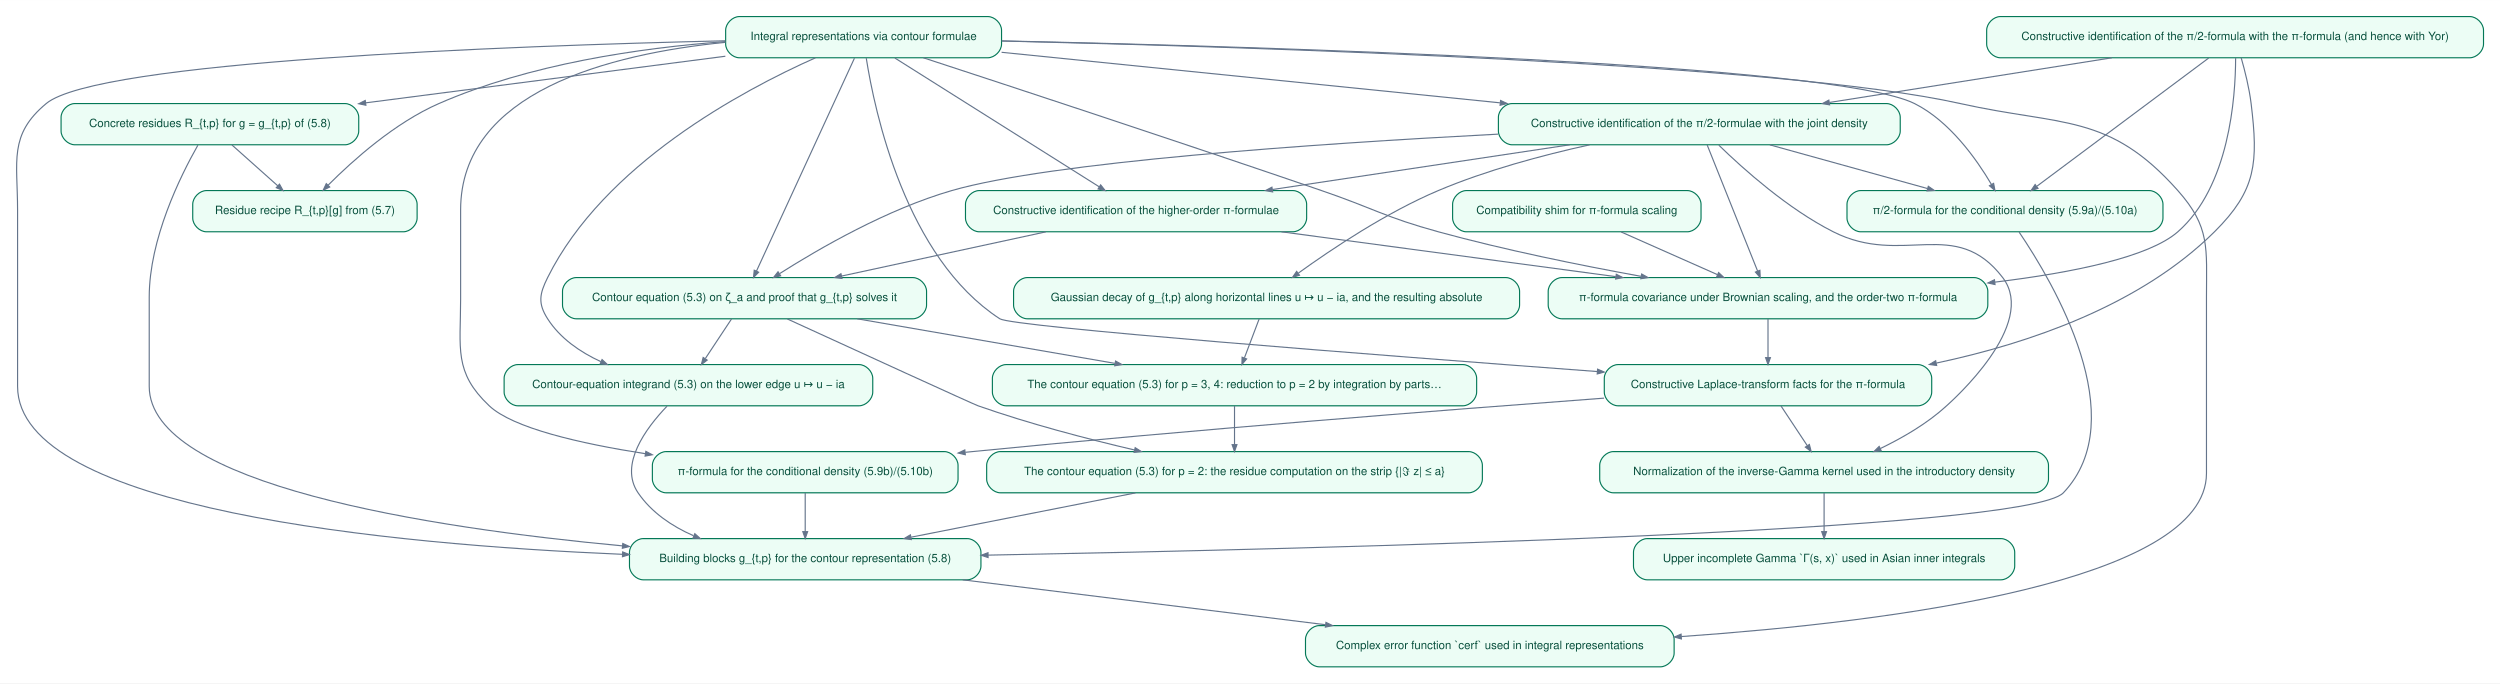
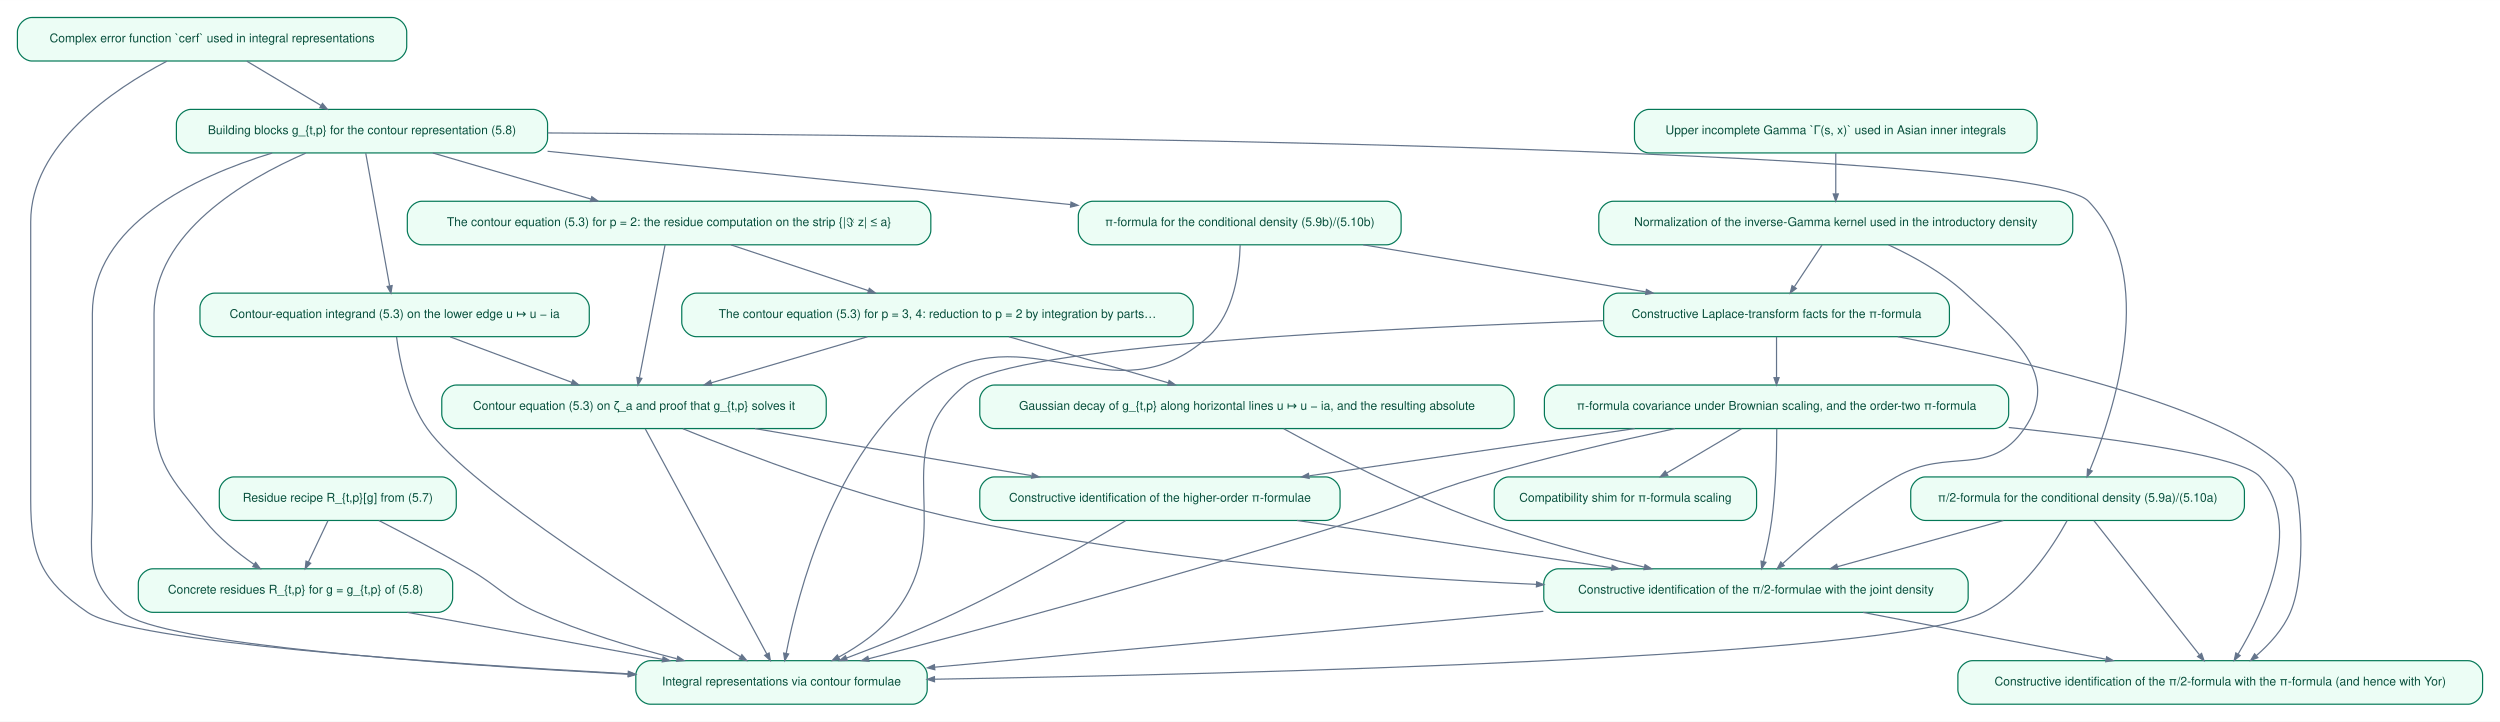
- <svg xmlns="http://www.w3.org/2000/svg" xmlns:xlink="http://www.w3.org/1999/xlink" width="2184pt" height="597pt" viewBox="0.00 0.00 2183.75 596.80">
+ <svg xmlns="http://www.w3.org/2000/svg" xmlns:xlink="http://www.w3.org/1999/xlink" width="2068pt" height="597pt" viewBox="0.00 0.00 2067.80 596.80">
  <g id="graph0" class="graph" transform="scale(1 1) rotate(0) translate(14.4 582.4)">
-     <polygon fill="white" stroke="transparent" points="-14.4,14.4 -14.4,-582.4 2169.35,-582.4 2169.35,14.4 -14.4,14.4" />
+     <polygon fill="white" stroke="transparent" points="-14.4,14.4 -14.4,-582.4 2053.4,-582.4 2053.4,14.4 -14.4,14.4" />
    <g id="node1" class="node">
      <g id="a_node1">
        <a xlink:href="Section5/IntegralReps.md" xlink:title="IntegralReps.lean">
-           <path fill="#ecfdf5" stroke="#047857" d="M848.45,-568C848.45,-568 631.45,-568 631.45,-568 625.45,-568 619.45,-562 619.45,-556 619.45,-556 619.45,-544 619.45,-544 619.45,-538 625.45,-532 631.45,-532 631.45,-532 848.45,-532 848.45,-532 854.45,-532 860.45,-538 860.45,-544 860.45,-544 860.45,-556 860.45,-556 860.45,-562 854.45,-568 848.45,-568" />
-           <text text-anchor="middle" x="739.95" y="-547.5" font-family="Helvetica,sans-Serif" font-size="10.00" fill="#064e3b">Integral representations via contour formulae</text>
+           <path fill="#ecfdf5" stroke="#047857" d="M740.5,-36C740.5,-36 523.5,-36 523.5,-36 517.5,-36 511.5,-30 511.5,-24 511.5,-24 511.5,-12 511.5,-12 511.5,-6 517.5,0 523.5,0 523.5,0 740.5,0 740.5,0 746.5,0 752.5,-6 752.5,-12 752.5,-12 752.5,-24 752.5,-24 752.5,-30 746.5,-36 740.5,-36" />
+           <text text-anchor="middle" x="632" y="-15.5" font-family="Helvetica,sans-Serif" font-size="10.00" fill="#064e3b">Integral representations via contour formulae</text>
        </a>
      </g>
    </g>
    <g id="node2" class="node">
      <g id="a_node2">
        <a xlink:href="Section5/ContourEq.md" xlink:title="ContourEq.lean">
-           <path fill="#ecfdf5" stroke="#047857" d="M782.95,-340C782.95,-340 488.95,-340 488.95,-340 482.95,-340 476.95,-334 476.95,-328 476.95,-328 476.95,-316 476.95,-316 476.95,-310 482.95,-304 488.95,-304 488.95,-304 782.95,-304 782.95,-304 788.95,-304 794.95,-310 794.95,-316 794.95,-316 794.95,-328 794.95,-328 794.95,-334 788.95,-340 782.95,-340" />
-           <text text-anchor="middle" x="635.95" y="-319.5" font-family="Helvetica,sans-Serif" font-size="10.00" fill="#064e3b">Contour equation (5.3) on ζ_a and proof that g_{t,p} solves it</text>
+           <path fill="#ecfdf5" stroke="#047857" d="M657,-264C657,-264 363,-264 363,-264 357,-264 351,-258 351,-252 351,-252 351,-240 351,-240 351,-234 357,-228 363,-228 363,-228 657,-228 657,-228 663,-228 669,-234 669,-240 669,-240 669,-252 669,-252 669,-258 663,-264 657,-264" />
+           <text text-anchor="middle" x="510" y="-243.5" font-family="Helvetica,sans-Serif" font-size="10.00" fill="#064e3b">Contour equation (5.3) on ζ_a and proof that g_{t,p} solves it</text>
        </a>
      </g>
    </g>
    <g id="edge10" class="edge">
-       <path fill="none" stroke="#64748b" d="M731.96,-531.64C713.35,-491.2 667.11,-390.72 646.34,-345.59" />
-       <polygon fill="#64748b" stroke="#64748b" points="648.24,-344.68 643.82,-340.11 644.42,-346.44 648.24,-344.68" />
+       <path fill="none" stroke="#64748b" d="M519.37,-227.64C541.2,-187.2 595.44,-86.72 619.81,-41.59" />
+       <polygon fill="#64748b" stroke="#64748b" points="621.76,-42.39 622.76,-36.11 618.07,-40.39 621.76,-42.39" />
+     </g>
+     <g id="node13" class="node">
+       <g id="a_node13">
+         <a xlink:href="Section5/PiFormulaHigher.md" xlink:title="PiFormulaHigher.lean">
+           <path fill="#ecfdf5" stroke="#047857" d="M1082,-188C1082,-188 808,-188 808,-188 802,-188 796,-182 796,-176 796,-176 796,-164 796,-164 796,-158 802,-152 808,-152 808,-152 1082,-152 1082,-152 1088,-152 1094,-158 1094,-164 1094,-164 1094,-176 1094,-176 1094,-182 1088,-188 1082,-188" />
+           <text text-anchor="middle" x="945" y="-167.5" font-family="Helvetica,sans-Serif" font-size="10.00" fill="#064e3b">Constructive identification of the higher-order π-formulae</text>
+         </a>
+       </g>
+     </g>
+     <g id="edge23" class="edge">
+       <path fill="none" stroke="#64748b" d="M610.07,-227.98C678.5,-216.34 769.08,-200.93 838.78,-189.07" />
+       <polygon fill="#64748b" stroke="#64748b" points="839.47,-191.08 845.04,-188.01 838.77,-186.94 839.47,-191.08" />
+     </g>
+     <g id="node14" class="node">
+       <g id="a_node14">
+         <a xlink:href="Section5/PiHalfFormulaHigher.md" xlink:title="PiHalfFormulaHigher.lean">
+           <path fill="#ecfdf5" stroke="#047857" d="M1601.5,-112C1601.5,-112 1274.5,-112 1274.5,-112 1268.5,-112 1262.5,-106 1262.5,-100 1262.5,-100 1262.5,-88 1262.5,-88 1262.5,-82 1268.5,-76 1274.5,-76 1274.5,-76 1601.5,-76 1601.5,-76 1607.5,-76 1613.5,-82 1613.5,-88 1613.5,-88 1613.5,-100 1613.5,-100 1613.5,-106 1607.5,-112 1601.5,-112" />
+           <text text-anchor="middle" x="1438" y="-91.5" font-family="Helvetica,sans-Serif" font-size="10.00" fill="#064e3b">Constructive identification of the π/2-formulae with the joint density</text>
+         </a>
+       </g>
+     </g>
+     <g id="edge30" class="edge">
+       <path fill="none" stroke="#64748b" d="M550.45,-227.83C603.17,-206.27 698.7,-169.92 784,-152 941.42,-118.93 1124.04,-105 1256.23,-99.15" />
+       <polygon fill="#64748b" stroke="#64748b" points="1256.59,-101.24 1262.49,-98.88 1256.4,-97.04 1256.59,-101.24" />
+     </g>
+     <g id="node3" class="node">
+       <g id="a_node3">
+         <a xlink:href="Section5/ContourRec.md" xlink:title="ContourRec.lean">
+           <path fill="#ecfdf5" stroke="#047857" d="M960.5,-340C960.5,-340 561.5,-340 561.5,-340 555.5,-340 549.5,-334 549.5,-328 549.5,-328 549.5,-316 549.5,-316 549.5,-310 555.5,-304 561.5,-304 561.5,-304 960.5,-304 960.5,-304 966.5,-304 972.5,-310 972.5,-316 972.5,-316 972.5,-328 972.5,-328 972.5,-334 966.5,-340 960.5,-340" />
+           <text text-anchor="middle" x="761" y="-319.5" font-family="Helvetica,sans-Serif" font-size="10.00" fill="#064e3b">The contour equation (5.3) for p = 3, 4: reduction to p = 2 by integration by parts…</text>
+         </a>
+       </g>
+     </g>
+     <g id="edge2" class="edge">
+       <path fill="none" stroke="#64748b" d="M703.1,-303.93C664.46,-292.54 613.64,-277.56 573.83,-265.82" />
+       <polygon fill="#64748b" stroke="#64748b" points="574.39,-263.79 568.04,-264.11 573.2,-267.82 574.39,-263.79" />
+     </g>
+     <g id="node9" class="node">
+       <g id="a_node9">
+         <a xlink:href="Section5/GFunDecay.md" xlink:title="GFunDecay.lean">
+           <path fill="#ecfdf5" stroke="#047857" d="M1226,-264C1226,-264 808,-264 808,-264 802,-264 796,-258 796,-252 796,-252 796,-240 796,-240 796,-234 802,-228 808,-228 808,-228 1226,-228 1226,-228 1232,-228 1238,-234 1238,-240 1238,-240 1238,-252 1238,-252 1238,-258 1232,-264 1226,-264" />
+           <text text-anchor="middle" x="1017" y="-243.5" font-family="Helvetica,sans-Serif" font-size="10.00" fill="#064e3b">Gaussian decay of g_{t,p} along horizontal lines u ↦ u − ia, and the resulting absolute</text>
+         </a>
+       </g>
+     </g>
+     <g id="edge8" class="edge">
+       <path fill="none" stroke="#64748b" d="M820.05,-303.93C859.46,-292.54 911.3,-277.56 951.9,-265.82" />
+       <polygon fill="#64748b" stroke="#64748b" points="952.62,-267.8 957.8,-264.11 951.45,-263.76 952.62,-267.8" />
+     </g>
+     <g id="node4" class="node">
+       <g id="a_node4">
+         <a xlink:href="Section5/ContourTwo.md" xlink:title="ContourTwo.lean">
+           <path fill="#ecfdf5" stroke="#047857" d="M743.5,-416C743.5,-416 334.5,-416 334.5,-416 328.5,-416 322.5,-410 322.5,-404 322.5,-404 322.5,-392 322.5,-392 322.5,-386 328.5,-380 334.5,-380 334.5,-380 743.5,-380 743.5,-380 749.5,-380 755.5,-386 755.5,-392 755.5,-392 755.5,-404 755.5,-404 755.5,-410 749.5,-416 743.5,-416" />
+           <text text-anchor="middle" x="539" y="-395.5" font-family="Helvetica,sans-Serif" font-size="10.00" fill="#064e3b">The contour equation (5.3) for p = 2: the residue computation on the strip {|ℑ z| ≤ a}</text>
+         </a>
+       </g>
+     </g>
+     <g id="edge3" class="edge">
+       <path fill="none" stroke="#64748b" d="M535.67,-379.79C530.45,-352.78 520.32,-300.39 514.47,-270.11" />
+       <polygon fill="#64748b" stroke="#64748b" points="516.49,-269.5 513.29,-264.01 512.37,-270.3 516.49,-269.5" />
+     </g>
+     <g id="edge5" class="edge">
+       <path fill="none" stroke="#64748b" d="M590.21,-379.93C624.1,-368.63 668.6,-353.8 703.67,-342.11" />
+       <polygon fill="#64748b" stroke="#64748b" points="704.64,-344 709.66,-340.11 703.31,-340.02 704.64,-344" />
    </g>
    <g id="node5" class="node">
      <g id="a_node5">
        <a xlink:href="Section5/ContourIntegrand.md" xlink:title="ContourIntegrand.lean">
-           <path fill="#ecfdf5" stroke="#047857" d="M735.95,-264C735.95,-264 437.95,-264 437.95,-264 431.95,-264 425.95,-258 425.95,-252 425.95,-252 425.95,-240 425.95,-240 425.95,-234 431.95,-228 437.95,-228 437.95,-228 735.95,-228 735.95,-228 741.95,-228 747.95,-234 747.95,-240 747.95,-240 747.95,-252 747.95,-252 747.95,-258 741.95,-264 735.95,-264" />
-           <text text-anchor="middle" x="586.95" y="-243.5" font-family="Helvetica,sans-Serif" font-size="10.00" fill="#064e3b">Contour-equation integrand (5.3) on the lower edge u ↦ u − ia</text>
+           <path fill="#ecfdf5" stroke="#047857" d="M461,-340C461,-340 163,-340 163,-340 157,-340 151,-334 151,-328 151,-328 151,-316 151,-316 151,-310 157,-304 163,-304 163,-304 461,-304 461,-304 467,-304 473,-310 473,-316 473,-316 473,-328 473,-328 473,-334 467,-340 461,-340" />
+           <text text-anchor="middle" x="312" y="-319.5" font-family="Helvetica,sans-Serif" font-size="10.00" fill="#064e3b">Contour-equation integrand (5.3) on the lower edge u ↦ u − ia</text>
        </a>
      </g>
    </g>
    <g id="edge11" class="edge">
-       <path fill="none" stroke="#64748b" d="M697.89,-531.97C633.56,-503.32 513.04,-438.76 463.95,-340 456.83,-325.67 455.33,-317.48 463.95,-304 474.8,-287.01 492.15,-275.01 510.45,-266.56" />
-       <polygon fill="#64748b" stroke="#64748b" points="511.5,-268.39 516.15,-264.05 509.81,-264.55 511.5,-268.39" />
+       <path fill="none" stroke="#64748b" d="M313.59,-303.75C316.14,-283.89 322.66,-251.04 339,-228 374.58,-177.83 528.72,-81.22 598.02,-39.27" />
+       <polygon fill="#64748b" stroke="#64748b" points="599.21,-41 603.26,-36.1 597.04,-37.41 599.21,-41" />
+     </g>
+     <g id="edge1" class="edge">
+       <path fill="none" stroke="#64748b" d="M357.92,-303.84C388.04,-292.58 427.45,-277.85 458.61,-266.21" />
+       <polygon fill="#64748b" stroke="#64748b" points="459.44,-268.14 464.33,-264.07 457.97,-264.2 459.44,-268.14" />
    </g>
    <g id="node6" class="node">
      <g id="a_node6">
        <a xlink:href="Section5/Rrecipe.md" xlink:title="Rrecipe.lean">
-           <path fill="#ecfdf5" stroke="#047857" d="M337.95,-416C337.95,-416 165.95,-416 165.95,-416 159.95,-416 153.95,-410 153.95,-404 153.95,-404 153.95,-392 153.95,-392 153.95,-386 159.95,-380 165.95,-380 165.95,-380 337.95,-380 337.95,-380 343.95,-380 349.95,-386 349.95,-392 349.95,-392 349.95,-404 349.95,-404 349.95,-410 343.95,-416 337.95,-416" />
-           <text text-anchor="middle" x="251.95" y="-395.5" font-family="Helvetica,sans-Serif" font-size="10.00" fill="#064e3b">Residue recipe R_{t,p}[g] from (5.7)</text>
+           <path fill="#ecfdf5" stroke="#047857" d="M351,-188C351,-188 179,-188 179,-188 173,-188 167,-182 167,-176 167,-176 167,-164 167,-164 167,-158 173,-152 179,-152 179,-152 351,-152 351,-152 357,-152 363,-158 363,-164 363,-164 363,-176 363,-176 363,-182 357,-188 351,-188" />
+           <text text-anchor="middle" x="265" y="-167.5" font-family="Helvetica,sans-Serif" font-size="10.00" fill="#064e3b">Residue recipe R_{t,p}[g] from (5.7)</text>
        </a>
      </g>
    </g>
    <g id="edge20" class="edge">
-       <path fill="none" stroke="#64748b" d="M619.04,-546.11C544.31,-540.58 447.92,-526.51 368.95,-492 330.55,-475.22 294.03,-442.59 272.3,-420.8" />
-       <polygon fill="#64748b" stroke="#64748b" points="273.6,-419.12 267.9,-416.32 270.61,-422.07 273.6,-419.12" />
+       <path fill="none" stroke="#64748b" d="M298.93,-151.95C320.4,-140.95 348.59,-126.12 373,-112 398.94,-97 402.63,-88.2 430,-76 466.5,-59.74 508.79,-46.95 545.22,-37.64" />
+       <polygon fill="#64748b" stroke="#64748b" points="546.18,-39.57 551.48,-36.06 545.15,-35.49 546.18,-39.57" />
    </g>
    <g id="node7" class="node">
      <g id="a_node7">
        <a xlink:href="Section5/Rrec.md" xlink:title="Rrec.lean">
-           <path fill="#ecfdf5" stroke="#047857" d="M286.95,-492C286.95,-492 50.95,-492 50.95,-492 44.95,-492 38.95,-486 38.95,-480 38.95,-480 38.95,-468 38.95,-468 38.95,-462 44.95,-456 50.95,-456 50.95,-456 286.95,-456 286.95,-456 292.95,-456 298.95,-462 298.95,-468 298.95,-468 298.95,-480 298.95,-480 298.95,-486 292.95,-492 286.95,-492" />
-           <text text-anchor="middle" x="168.95" y="-471.5" font-family="Helvetica,sans-Serif" font-size="10.00" fill="#064e3b">Concrete residues R_{t,p} for g = g_{t,p} of (5.8)</text>
-         </a>
-       </g>
+           <path fill="#ecfdf5" stroke="#047857" d="M348,-112C348,-112 112,-112 112,-112 106,-112 100,-106 100,-100 100,-100 100,-88 100,-88 100,-82 106,-76 112,-76 112,-76 348,-76 348,-76 354,-76 360,-82 360,-88 360,-88 360,-100 360,-100 360,-106 354,-112 348,-112" />
+           <text text-anchor="middle" x="230" y="-91.5" font-family="Helvetica,sans-Serif" font-size="10.00" fill="#064e3b">Concrete residues R_{t,p} for g = g_{t,p} of (5.8)</text>
+         </a>
+       </g>
+     </g>
+     <g id="edge41" class="edge">
+       <path fill="none" stroke="#64748b" d="M256.88,-151.84C252.07,-141.66 245.91,-128.63 240.7,-117.62" />
+       <polygon fill="#64748b" stroke="#64748b" points="242.54,-116.6 238.07,-112.07 238.74,-118.39 242.54,-116.6" />
    </g>
    <g id="edge19" class="edge">
-       <path fill="none" stroke="#64748b" d="M619.2,-533.35C527.2,-521.43 400.49,-505.01 304.92,-492.62" />
-       <polygon fill="#64748b" stroke="#64748b" points="305.18,-490.54 298.96,-491.85 304.64,-494.7 305.18,-490.54" />
+       <path fill="none" stroke="#64748b" d="M322.48,-75.98C385.59,-64.36 469.09,-48.99 533.45,-37.14" />
+       <polygon fill="#64748b" stroke="#64748b" points="534.1,-39.16 539.62,-36.01 533.34,-35.03 534.1,-39.16" />
    </g>
    <g id="node8" class="node">
      <g id="a_node8">
        <a xlink:href="Section5/GFun.md" xlink:title="GFun.lean">
-           <path fill="#ecfdf5" stroke="#047857" d="M830.45,-112C830.45,-112 547.45,-112 547.45,-112 541.45,-112 535.45,-106 535.45,-100 535.45,-100 535.45,-88 535.45,-88 535.45,-82 541.45,-76 547.45,-76 547.45,-76 830.45,-76 830.45,-76 836.45,-76 842.45,-82 842.45,-88 842.45,-88 842.45,-100 842.45,-100 842.45,-106 836.45,-112 830.45,-112" />
-           <text text-anchor="middle" x="688.95" y="-91.5" font-family="Helvetica,sans-Serif" font-size="10.00" fill="#064e3b">Building blocks g_{t,p} for the contour representation (5.8)</text>
+           <path fill="#ecfdf5" stroke="#047857" d="M426.5,-492C426.5,-492 143.5,-492 143.5,-492 137.5,-492 131.5,-486 131.5,-480 131.5,-480 131.5,-468 131.5,-468 131.5,-462 137.5,-456 143.5,-456 143.5,-456 426.5,-456 426.5,-456 432.5,-456 438.5,-462 438.5,-468 438.5,-468 438.5,-480 438.5,-480 438.5,-486 432.5,-492 426.5,-492" />
+           <text text-anchor="middle" x="285" y="-471.5" font-family="Helvetica,sans-Serif" font-size="10.00" fill="#064e3b">Building blocks g_{t,p} for the contour representation (5.8)</text>
        </a>
      </g>
    </g>
    <g id="edge12" class="edge">
-       <path fill="none" stroke="#64748b" d="M619.35,-546.85C427.65,-542.33 70.43,-529.01 25.95,-492 -6.96,-464.63 0.95,-441.8 0.95,-399 0.95,-399 0.95,-399 0.95,-245 0.95,-137.46 325.87,-106.89 529.13,-98.28" />
-       <polygon fill="#64748b" stroke="#64748b" points="529.5,-100.37 535.4,-98.02 529.32,-96.17 529.5,-100.37" />
+       <path fill="none" stroke="#64748b" d="M210.74,-455.92C145.87,-436.07 62,-396.25 62,-323 62,-323 62,-323 62,-169 62,-126.2 54.44,-103.78 87,-76 118.17,-49.42 354.1,-32.8 505.15,-24.78" />
+       <polygon fill="#64748b" stroke="#64748b" points="505.5,-26.86 511.38,-24.45 505.28,-22.67 505.5,-26.86" />
+     </g>
+     <g id="edge6" class="edge">
+       <path fill="none" stroke="#64748b" d="M343.59,-455.93C382.69,-444.54 434.12,-429.56 474.4,-417.82" />
+       <polygon fill="#64748b" stroke="#64748b" points="475.09,-419.81 480.26,-416.11 473.92,-415.77 475.09,-419.81" />
+     </g>
+     <g id="edge4" class="edge">
+       <path fill="none" stroke="#64748b" d="M288.1,-455.79C292.96,-428.78 302.39,-376.39 307.84,-346.11" />
+       <polygon fill="#64748b" stroke="#64748b" points="309.94,-346.28 308.94,-340.01 305.81,-345.54 309.94,-346.28" />
+     </g>
+     <g id="edge40" class="edge">
+       <path fill="none" stroke="#64748b" d="M238.45,-455.81C187.52,-433.62 113,-389.76 113,-323 113,-323 113,-323 113,-245 113,-199.65 126.75,-187.48 155,-152 166.25,-137.87 181.75,-125.33 195.74,-115.63" />
+       <polygon fill="#64748b" stroke="#64748b" points="197.03,-117.29 200.82,-112.18 194.68,-113.81 197.03,-117.29" />
+     </g>
+     <g id="node11" class="node">
+       <g id="a_node11">
+         <a xlink:href="Section5/PiFormula.md" xlink:title="PiFormula.lean">
+           <path fill="#ecfdf5" stroke="#047857" d="M1132.5,-416C1132.5,-416 889.5,-416 889.5,-416 883.5,-416 877.5,-410 877.5,-404 877.5,-404 877.5,-392 877.5,-392 877.5,-386 883.5,-380 889.5,-380 889.5,-380 1132.5,-380 1132.5,-380 1138.5,-380 1144.5,-386 1144.5,-392 1144.5,-392 1144.5,-404 1144.5,-404 1144.5,-410 1138.5,-416 1132.5,-416" />
+           <text text-anchor="middle" x="1011" y="-395.5" font-family="Helvetica,sans-Serif" font-size="10.00" fill="#064e3b">π-formula for the conditional density (5.9b)/(5.10b)</text>
+         </a>
+       </g>
+     </g>
+     <g id="edge22" class="edge">
+       <path fill="none" stroke="#64748b" d="M438.52,-457.35C566.4,-444.32 747.01,-425.91 870.98,-413.27" />
+       <polygon fill="#64748b" stroke="#64748b" points="871.46,-415.33 877.21,-412.64 871.03,-411.16 871.46,-415.33" />
+     </g>
+     <g id="node12" class="node">
+       <g id="a_node12">
+         <a xlink:href="Section5/PiHalfFormula.md" xlink:title="PiHalfFormula.lean">
+           <path fill="#ecfdf5" stroke="#047857" d="M1830,-188C1830,-188 1578,-188 1578,-188 1572,-188 1566,-182 1566,-176 1566,-176 1566,-164 1566,-164 1566,-158 1572,-152 1578,-152 1578,-152 1830,-152 1830,-152 1836,-152 1842,-158 1842,-164 1842,-164 1842,-176 1842,-176 1842,-182 1836,-188 1830,-188" />
+           <text text-anchor="middle" x="1704" y="-167.5" font-family="Helvetica,sans-Serif" font-size="10.00" fill="#064e3b">π/2-formula for the conditional density (5.9a)/(5.10a)</text>
+         </a>
+       </g>
+     </g>
+     <g id="edge29" class="edge">
+       <path fill="none" stroke="#64748b" d="M438.66,-472.51C798.62,-470.62 1669.42,-461.36 1713,-416 1771.38,-355.25 1734.09,-241.96 1714.18,-193.71" />
+       <polygon fill="#64748b" stroke="#64748b" points="1716.11,-192.87 1711.85,-188.15 1712.24,-194.5 1716.11,-192.87" />
+     </g>
+     <g id="edge31" class="edge">
+       <path fill="none" stroke="#64748b" d="M1047.4,-227.83C1084.56,-207.42 1149.8,-173.44 1209,-152 1253.06,-136.04 1303.45,-122.97 1345.74,-113.38" />
+       <polygon fill="#64748b" stroke="#64748b" points="1346.25,-115.42 1351.65,-112.05 1345.33,-111.32 1346.25,-115.42" />
    </g>
    <g id="node10" class="node">
      <g id="a_node10">
        <a xlink:href="Section5/Cerf.md" xlink:title="Cerf.lean">
-           <path fill="#ecfdf5" stroke="#047857" d="M1435.95,-36C1435.95,-36 1137.95,-36 1137.95,-36 1131.95,-36 1125.95,-30 1125.95,-24 1125.95,-24 1125.95,-12 1125.95,-12 1125.95,-6 1131.95,0 1137.95,0 1137.95,0 1435.95,0 1435.95,0 1441.95,0 1447.95,-6 1447.95,-12 1447.95,-12 1447.95,-24 1447.95,-24 1447.95,-30 1441.95,-36 1435.95,-36" />
-           <text text-anchor="middle" x="1286.95" y="-15.5" font-family="Helvetica,sans-Serif" font-size="10.00" fill="#064e3b">Complex error function `cerf` used in integral representations</text>
+           <path fill="#ecfdf5" stroke="#047857" d="M310,-568C310,-568 12,-568 12,-568 6,-568 0,-562 0,-556 0,-556 0,-544 0,-544 0,-538 6,-532 12,-532 12,-532 310,-532 310,-532 316,-532 322,-538 322,-544 322,-544 322,-556 322,-556 322,-562 316,-568 310,-568" />
+           <text text-anchor="middle" x="161" y="-547.5" font-family="Helvetica,sans-Serif" font-size="10.00" fill="#064e3b">Complex error function `cerf` used in integral representations</text>
        </a>
      </g>
    </g>
    <g id="edge9" class="edge">
-       <path fill="none" stroke="#64748b" d="M860.8,-546.63C1081.62,-541.49 1541.95,-526.88 1697.95,-492 1786.71,-472.16 1827.54,-483.99 1887.95,-416 1916.38,-384 1912.95,-365.8 1912.95,-323 1912.95,-323 1912.95,-323 1912.95,-169 1912.95,-74.47 1639.61,-39.38 1454.17,-26.44" />
-       <polygon fill="#64748b" stroke="#64748b" points="1454.29,-24.34 1448.16,-26.03 1454,-28.53 1454.29,-24.34" />
-     </g>
-     <g id="node11" class="node">
-       <g id="a_node11">
-         <a xlink:href="Section5/PiFormula.md" xlink:title="PiFormula.lean">
-           <path fill="#ecfdf5" stroke="#047857" d="M810.45,-188C810.45,-188 567.45,-188 567.45,-188 561.45,-188 555.45,-182 555.45,-176 555.45,-176 555.45,-164 555.45,-164 555.45,-158 561.45,-152 567.45,-152 567.45,-152 810.45,-152 810.45,-152 816.45,-152 822.45,-158 822.45,-164 822.45,-164 822.45,-176 822.45,-176 822.45,-182 816.45,-188 810.45,-188" />
-           <text text-anchor="middle" x="688.95" y="-167.5" font-family="Helvetica,sans-Serif" font-size="10.00" fill="#064e3b">π-formula for the conditional density (5.9b)/(5.10b)</text>
-         </a>
-       </g>
+       <path fill="none" stroke="#64748b" d="M123.54,-531.81C79.11,-508.55 11,-462.53 11,-399 11,-399 11,-399 11,-169 11,-122.69 19.8,-102.18 58,-76 94.01,-51.32 347.3,-33.81 505.15,-25.16" />
+       <polygon fill="#64748b" stroke="#64748b" points="505.32,-27.25 511.19,-24.83 505.09,-23.06 505.32,-27.25" />
+     </g>
+     <g id="edge7" class="edge">
+       <path fill="none" stroke="#64748b" d="M189.76,-531.84C208.07,-520.91 231.87,-506.7 251.1,-495.23" />
+       <polygon fill="#64748b" stroke="#64748b" points="252.32,-496.95 256.4,-492.07 250.17,-493.34 252.32,-496.95" />
    </g>
    <g id="edge13" class="edge">
-       <path fill="none" stroke="#64748b" d="M619.3,-545.51C517.4,-535.34 387.95,-502.13 387.95,-399 387.95,-399 387.95,-399 387.95,-321 387.95,-278.2 381.8,-257.36 412.95,-228 433.51,-208.61 491.73,-195.11 549.42,-186.14" />
-       <polygon fill="#64748b" stroke="#64748b" points="549.75,-188.21 555.36,-185.23 549.12,-184.06 549.75,-188.21" />
-     </g>
-     <g id="node12" class="node">
-       <g id="a_node12">
-         <a xlink:href="Section5/PiHalfFormula.md" xlink:title="PiHalfFormula.lean">
-           <path fill="#ecfdf5" stroke="#047857" d="M1862.95,-416C1862.95,-416 1610.95,-416 1610.95,-416 1604.95,-416 1598.95,-410 1598.95,-404 1598.95,-404 1598.95,-392 1598.95,-392 1598.95,-386 1604.95,-380 1610.95,-380 1610.95,-380 1862.95,-380 1862.95,-380 1868.95,-380 1874.95,-386 1874.95,-392 1874.95,-392 1874.95,-404 1874.95,-404 1874.95,-410 1868.95,-416 1862.95,-416" />
-           <text text-anchor="middle" x="1736.95" y="-395.5" font-family="Helvetica,sans-Serif" font-size="10.00" fill="#064e3b">π/2-formula for the conditional density (5.9a)/(5.10a)</text>
-         </a>
-       </g>
-     </g>
-     <g id="edge17" class="edge">
-       <path fill="none" stroke="#64748b" d="M860.51,-546.75C1093.41,-541.65 1588.43,-526.81 1657.95,-492 1688.51,-476.7 1711.92,-443.75 1725.06,-421.47" />
-       <polygon fill="#64748b" stroke="#64748b" points="1727.01,-422.3 1728.18,-416.05 1723.37,-420.21 1727.01,-422.3" />
-     </g>
-     <g id="node13" class="node">
-       <g id="a_node13">
-         <a xlink:href="Section5/PiFormulaHigher.md" xlink:title="PiFormulaHigher.lean">
-           <path fill="#ecfdf5" stroke="#047857" d="M1114.95,-416C1114.95,-416 840.95,-416 840.95,-416 834.95,-416 828.95,-410 828.95,-404 828.95,-404 828.95,-392 828.95,-392 828.95,-386 834.95,-380 840.95,-380 840.95,-380 1114.95,-380 1114.95,-380 1120.95,-380 1126.95,-386 1126.95,-392 1126.95,-392 1126.95,-404 1126.95,-404 1126.95,-410 1120.95,-416 1114.95,-416" />
-           <text text-anchor="middle" x="977.95" y="-395.5" font-family="Helvetica,sans-Serif" font-size="10.00" fill="#064e3b">Constructive identification of the higher-order π-formulae</text>
-         </a>
-       </g>
-     </g>
-     <g id="edge14" class="edge">
-       <path fill="none" stroke="#64748b" d="M767.25,-531.79C811.45,-503.93 898.5,-449.07 945.69,-419.33" />
-       <polygon fill="#64748b" stroke="#64748b" points="947.01,-420.98 950.96,-416.01 944.77,-417.43 947.01,-420.98" />
-     </g>
-     <g id="node14" class="node">
-       <g id="a_node14">
-         <a xlink:href="Section5/PiHalfFormulaHigher.md" xlink:title="PiHalfFormulaHigher.lean">
-           <path fill="#ecfdf5" stroke="#047857" d="M1633.45,-492C1633.45,-492 1306.45,-492 1306.45,-492 1300.45,-492 1294.45,-486 1294.45,-480 1294.45,-480 1294.45,-468 1294.45,-468 1294.45,-462 1300.45,-456 1306.45,-456 1306.45,-456 1633.45,-456 1633.45,-456 1639.45,-456 1645.45,-462 1645.45,-468 1645.45,-468 1645.45,-480 1645.45,-480 1645.45,-486 1639.45,-492 1633.45,-492" />
-           <text text-anchor="middle" x="1469.95" y="-471.5" font-family="Helvetica,sans-Serif" font-size="10.00" fill="#064e3b">Constructive identification of the π/2-formulae with the joint density</text>
-         </a>
-       </g>
-     </g>
-     <g id="edge18" class="edge">
-       <path fill="none" stroke="#64748b" d="M860.49,-536.78C979.09,-524.76 1161.4,-506.28 1295.75,-492.66" />
-       <polygon fill="#64748b" stroke="#64748b" points="1296.35,-494.71 1302.11,-492.01 1295.92,-490.53 1296.35,-494.71" />
+       <path fill="none" stroke="#64748b" d="M1011.36,-379.77C1010.8,-358.65 1006.42,-323.3 985,-304 906.29,-233.08 834.64,-327.72 750,-264 675.12,-207.64 645.42,-91.37 635.85,-41.99" />
+       <polygon fill="#64748b" stroke="#64748b" points="637.9,-41.54 634.73,-36.03 633.78,-42.32 637.9,-41.54" />
    </g>
    <g id="node15" class="node">
      <g id="a_node15">
        <a xlink:href="Section5/PiFormulaLaplace.md" xlink:title="PiFormulaLaplace.lean">
-           <path fill="#ecfdf5" stroke="#047857" d="M1660.95,-264C1660.95,-264 1398.95,-264 1398.95,-264 1392.95,-264 1386.95,-258 1386.95,-252 1386.95,-252 1386.95,-240 1386.95,-240 1386.95,-234 1392.95,-228 1398.95,-228 1398.95,-228 1660.95,-228 1660.95,-228 1666.95,-228 1672.95,-234 1672.95,-240 1672.95,-240 1672.95,-252 1672.95,-252 1672.95,-258 1666.95,-264 1660.95,-264" />
-           <text text-anchor="middle" x="1529.95" y="-243.5" font-family="Helvetica,sans-Serif" font-size="10.00" fill="#064e3b">Constructive Laplace-transform facts for the π-formula</text>
-         </a>
-       </g>
+           <path fill="#ecfdf5" stroke="#047857" d="M1586,-340C1586,-340 1324,-340 1324,-340 1318,-340 1312,-334 1312,-328 1312,-328 1312,-316 1312,-316 1312,-310 1318,-304 1324,-304 1324,-304 1586,-304 1586,-304 1592,-304 1598,-310 1598,-316 1598,-316 1598,-328 1598,-328 1598,-334 1592,-340 1586,-340" />
+           <text text-anchor="middle" x="1455" y="-319.5" font-family="Helvetica,sans-Serif" font-size="10.00" fill="#064e3b">Constructive Laplace-transform facts for the π-formula</text>
+         </a>
+       </g>
+     </g>
+     <g id="edge26" class="edge">
+       <path fill="none" stroke="#64748b" d="M1113.14,-379.98C1183.13,-368.31 1275.81,-352.86 1347.02,-341" />
+       <polygon fill="#64748b" stroke="#64748b" points="1347.4,-343.06 1352.97,-340.01 1346.71,-338.92 1347.4,-343.06" />
+     </g>
+     <g id="edge17" class="edge">
+       <path fill="none" stroke="#64748b" d="M1695.41,-151.93C1683.31,-129.93 1658.96,-92.54 1626,-76 1550.4,-38.06 1009.31,-24.82 758.75,-20.68" />
+       <polygon fill="#64748b" stroke="#64748b" points="758.55,-18.58 752.52,-20.58 758.48,-22.78 758.55,-18.58" />
+     </g>
+     <g id="edge35" class="edge">
+       <path fill="none" stroke="#64748b" d="M1642.64,-151.93C1601.61,-140.52 1547.61,-125.49 1505.39,-113.75" />
+       <polygon fill="#64748b" stroke="#64748b" points="1505.85,-111.7 1499.51,-112.11 1504.73,-115.74 1505.85,-111.7" />
+     </g>
+     <g id="node18" class="node">
+       <g id="a_node18">
+         <a xlink:href="Section5/PiHalfIdentify.md" xlink:title="PiHalfIdentify.lean">
+           <path fill="#ecfdf5" stroke="#047857" d="M2027,-36C2027,-36 1617,-36 1617,-36 1611,-36 1605,-30 1605,-24 1605,-24 1605,-12 1605,-12 1605,-6 1611,0 1617,0 1617,0 2027,0 2027,0 2033,0 2039,-6 2039,-12 2039,-12 2039,-24 2039,-24 2039,-30 2033,-36 2027,-36" />
+           <text text-anchor="middle" x="1822" y="-15.5" font-family="Helvetica,sans-Serif" font-size="10.00" fill="#064e3b">Constructive identification of the π/2-formula with the π-formula (and hence with Yor)</text>
+         </a>
+       </g>
+     </g>
+     <g id="edge38" class="edge">
+       <path fill="none" stroke="#64748b" d="M1717.54,-151.79C1739.05,-124.44 1781.04,-71.07 1804.71,-40.98" />
+       <polygon fill="#64748b" stroke="#64748b" points="1806.56,-42.02 1808.62,-36.01 1803.26,-39.42 1806.56,-42.02" />
+     </g>
+     <g id="edge14" class="edge">
+       <path fill="none" stroke="#64748b" d="M916.76,-151.87C883.85,-132.26 827.52,-99.79 777,-76 747.41,-62.07 713.43,-48.58 685.81,-38.23" />
+       <polygon fill="#64748b" stroke="#64748b" points="686.37,-36.2 680.01,-36.07 684.9,-40.13 686.37,-36.2" />
+     </g>
+     <g id="edge33" class="edge">
+       <path fill="none" stroke="#64748b" d="M1058.41,-151.98C1136.28,-140.29 1239.45,-124.8 1318.57,-112.93" />
+       <polygon fill="#64748b" stroke="#64748b" points="1319.09,-114.97 1324.71,-112.01 1318.46,-110.82 1319.09,-114.97" />
+     </g>
+     <g id="edge18" class="edge">
+       <path fill="none" stroke="#64748b" d="M1262.12,-76.85C1110.13,-62.9 894.16,-43.07 758.63,-30.63" />
+       <polygon fill="#64748b" stroke="#64748b" points="758.81,-28.53 752.64,-30.08 758.42,-32.72 758.81,-28.53" />
+     </g>
+     <g id="edge39" class="edge">
+       <path fill="none" stroke="#64748b" d="M1526.58,-75.93C1586.65,-64.35 1665.96,-49.07 1727.28,-37.25" />
+       <polygon fill="#64748b" stroke="#64748b" points="1728.04,-39.25 1733.53,-36.05 1727.25,-35.12 1728.04,-39.25" />
    </g>
    <g id="edge15" class="edge">
-       <path fill="none" stroke="#64748b" d="M742.28,-531.7C749.57,-485.19 776.62,-357.39 858.95,-304 869.8,-296.96 1186.56,-272.4 1380.92,-257.91" />
-       <polygon fill="#64748b" stroke="#64748b" points="1381.1,-260.01 1386.92,-257.47 1380.78,-255.82 1381.1,-260.01" />
+       <path fill="none" stroke="#64748b" d="M1311.9,-317.26C1127.05,-311.15 824.12,-296.32 784,-264 715.91,-209.14 779.78,-144.95 726,-76 713.87,-60.45 696.22,-48.17 679.48,-39.05" />
+       <polygon fill="#64748b" stroke="#64748b" points="680.14,-37.02 673.85,-36.08 678.18,-40.73 680.14,-37.02" />
    </g>
    <g id="node16" class="node">
      <g id="a_node16">
        <a xlink:href="Section5/PiFormulaScaling.md" xlink:title="PiFormulaScaling.lean">
-           <path fill="#ecfdf5" stroke="#047857" d="M1709.95,-340C1709.95,-340 1349.95,-340 1349.95,-340 1343.95,-340 1337.95,-334 1337.95,-328 1337.95,-328 1337.95,-316 1337.95,-316 1337.95,-310 1343.95,-304 1349.95,-304 1349.95,-304 1709.95,-304 1709.95,-304 1715.95,-304 1721.95,-310 1721.95,-316 1721.95,-316 1721.95,-328 1721.95,-328 1721.95,-334 1715.95,-340 1709.95,-340" />
-           <text text-anchor="middle" x="1529.95" y="-319.5" font-family="Helvetica,sans-Serif" font-size="10.00" fill="#064e3b">π-formula covariance under Brownian scaling, and the order-two π-formula</text>
-         </a>
-       </g>
+           <path fill="#ecfdf5" stroke="#047857" d="M1635,-264C1635,-264 1275,-264 1275,-264 1269,-264 1263,-258 1263,-252 1263,-252 1263,-240 1263,-240 1263,-234 1269,-228 1275,-228 1275,-228 1635,-228 1635,-228 1641,-228 1647,-234 1647,-240 1647,-240 1647,-252 1647,-252 1647,-258 1641,-264 1635,-264" />
+           <text text-anchor="middle" x="1455" y="-243.5" font-family="Helvetica,sans-Serif" font-size="10.00" fill="#064e3b">π-formula covariance under Brownian scaling, and the order-two π-formula</text>
+         </a>
+       </g>
+     </g>
+     <g id="edge28" class="edge">
+       <path fill="none" stroke="#64748b" d="M1455,-303.84C1455,-293.84 1455,-281.11 1455,-270.23" />
+       <polygon fill="#64748b" stroke="#64748b" points="1457.1,-270.07 1455,-264.07 1452.9,-270.07 1457.1,-270.07" />
+     </g>
+     <g id="edge36" class="edge">
+       <path fill="none" stroke="#64748b" d="M1555.23,-303.97C1668.73,-282.37 1842.89,-241.41 1881,-188 1888.46,-177.55 1894.2,-109.26 1880,-76 1874.03,-62.03 1862.83,-49.73 1851.85,-40.17" />
+       <polygon fill="#64748b" stroke="#64748b" points="1853.12,-38.49 1847.18,-36.24 1850.42,-41.7 1853.12,-38.49" />
    </g>
    <g id="edge16" class="edge">
-       <path fill="none" stroke="#64748b" d="M792.15,-531.98C868.61,-506.97 1015.51,-458.64 1139.95,-416 1185.43,-400.42 1195.58,-392.7 1241.95,-380 1299.7,-364.18 1365.09,-350.88 1418.95,-341.11" />
-       <polygon fill="#64748b" stroke="#64748b" points="1419.59,-343.13 1425.13,-340 1418.85,-339 1419.59,-343.13" />
-     </g>
-     <g id="node3" class="node">
-       <g id="a_node3">
-         <a xlink:href="Section5/ContourRec.md" xlink:title="ContourRec.lean">
-           <path fill="#ecfdf5" stroke="#047857" d="M1263.45,-264C1263.45,-264 864.45,-264 864.45,-264 858.45,-264 852.45,-258 852.45,-252 852.45,-252 852.45,-240 852.45,-240 852.45,-234 858.45,-228 864.45,-228 864.45,-228 1263.45,-228 1263.45,-228 1269.45,-228 1275.45,-234 1275.45,-240 1275.45,-240 1275.45,-252 1275.45,-252 1275.45,-258 1269.45,-264 1263.45,-264" />
-           <text text-anchor="middle" x="1063.95" y="-243.5" font-family="Helvetica,sans-Serif" font-size="10.00" fill="#064e3b">The contour equation (5.3) for p = 3, 4: reduction to p = 2 by integration by parts…</text>
-         </a>
-       </g>
-     </g>
-     <g id="edge2" class="edge">
-       <path fill="none" stroke="#64748b" d="M734.41,-303.98C801.74,-292.34 890.86,-276.93 959.44,-265.07" />
-       <polygon fill="#64748b" stroke="#64748b" points="960.04,-267.1 965.59,-264.01 959.32,-262.96 960.04,-267.1" />
-     </g>
-     <g id="node4" class="node">
-       <g id="a_node4">
-         <a xlink:href="Section5/ContourTwo.md" xlink:title="ContourTwo.lean">
-           <path fill="#ecfdf5" stroke="#047857" d="M1268.45,-188C1268.45,-188 859.45,-188 859.45,-188 853.45,-188 847.45,-182 847.45,-176 847.45,-176 847.45,-164 847.45,-164 847.45,-158 853.45,-152 859.45,-152 859.45,-152 1268.45,-152 1268.45,-152 1274.45,-152 1280.45,-158 1280.45,-164 1280.45,-164 1280.45,-176 1280.45,-176 1280.45,-182 1274.45,-188 1268.45,-188" />
-           <text text-anchor="middle" x="1063.95" y="-167.5" font-family="Helvetica,sans-Serif" font-size="10.00" fill="#064e3b">The contour equation (5.3) for p = 2: the residue computation on the strip {|ℑ z| ≤ a}</text>
-         </a>
-       </g>
-     </g>
-     <g id="edge3" class="edge">
-       <path fill="none" stroke="#64748b" d="M673.34,-303.85C731.06,-277.4 835.7,-229.49 839.95,-228 884.23,-212.41 934.83,-199.17 976.71,-189.38" />
-       <polygon fill="#64748b" stroke="#64748b" points="977.19,-191.42 982.56,-188.02 976.24,-187.33 977.19,-191.42" />
-     </g>
-     <g id="edge1" class="edge">
-       <path fill="none" stroke="#64748b" d="M624.58,-303.84C617.78,-293.56 609.06,-280.39 601.72,-269.32" />
-       <polygon fill="#64748b" stroke="#64748b" points="603.31,-267.91 598.25,-264.07 599.81,-270.23 603.31,-267.91" />
-     </g>
-     <g id="edge5" class="edge">
-       <path fill="none" stroke="#64748b" d="M1063.95,-227.84C1063.95,-217.84 1063.95,-205.11 1063.95,-194.23" />
-       <polygon fill="#64748b" stroke="#64748b" points="1066.05,-194.07 1063.95,-188.07 1061.85,-194.07 1066.05,-194.07" />
-     </g>
-     <g id="edge6" class="edge">
-       <path fill="none" stroke="#64748b" d="M977.44,-151.93C918.79,-140.35 841.33,-125.07 781.45,-113.25" />
-       <polygon fill="#64748b" stroke="#64748b" points="781.63,-111.15 775.34,-112.05 780.82,-115.27 781.63,-111.15" />
-     </g>
-     <g id="edge4" class="edge">
-       <path fill="none" stroke="#64748b" d="M568.26,-227.68C549.69,-208.32 526.22,-176.48 542.95,-152 554.63,-134.9 572.28,-122.92 591.3,-114.54" />
-       <polygon fill="#64748b" stroke="#64748b" points="592.52,-116.31 597.25,-112.06 590.9,-112.44 592.52,-116.31" />
-     </g>
-     <g id="edge41" class="edge">
-       <path fill="none" stroke="#64748b" d="M188.2,-455.84C200.14,-445.19 215.57,-431.43 228.26,-420.12" />
-       <polygon fill="#64748b" stroke="#64748b" points="229.72,-421.63 232.8,-416.07 226.93,-418.5 229.72,-421.63" />
-     </g>
-     <g id="edge40" class="edge">
-       <path fill="none" stroke="#64748b" d="M158.48,-455.69C143.03,-428.48 115.95,-373.54 115.95,-323 115.95,-323 115.95,-323 115.95,-245 115.95,-159.13 359.85,-121.46 529.39,-105.64" />
-       <polygon fill="#64748b" stroke="#64748b" points="529.61,-107.73 535.39,-105.09 529.23,-103.55 529.61,-107.73" />
-     </g>
-     <g id="edge7" class="edge">
-       <path fill="none" stroke="#64748b" d="M826.52,-75.98C921.44,-64.23 1047.36,-48.65 1143.53,-36.75" />
-       <polygon fill="#64748b" stroke="#64748b" points="1143.83,-38.83 1149.53,-36.01 1143.32,-34.66 1143.83,-38.83" />
-     </g>
-     <g id="node9" class="node">
-       <g id="a_node9">
-         <a xlink:href="Section5/GFunDecay.md" xlink:title="GFunDecay.lean">
-           <path fill="#ecfdf5" stroke="#047857" d="M1300.95,-340C1300.95,-340 882.95,-340 882.95,-340 876.95,-340 870.95,-334 870.95,-328 870.95,-328 870.95,-316 870.95,-316 870.95,-310 876.95,-304 882.95,-304 882.95,-304 1300.95,-304 1300.95,-304 1306.95,-304 1312.95,-310 1312.95,-316 1312.95,-316 1312.95,-328 1312.95,-328 1312.95,-334 1306.95,-340 1300.95,-340" />
-           <text text-anchor="middle" x="1091.95" y="-319.5" font-family="Helvetica,sans-Serif" font-size="10.00" fill="#064e3b">Gaussian decay of g_{t,p} along horizontal lines u ↦ u − ia, and the resulting absolute</text>
-         </a>
-       </g>
-     </g>
-     <g id="edge8" class="edge">
-       <path fill="none" stroke="#64748b" d="M1085.45,-303.84C1081.64,-293.75 1076.76,-280.87 1072.62,-269.92" />
-       <polygon fill="#64748b" stroke="#64748b" points="1074.49,-268.94 1070.41,-264.07 1070.57,-270.42 1074.49,-268.94" />
-     </g>
-     <g id="edge22" class="edge">
-       <path fill="none" stroke="#64748b" d="M688.95,-151.84C688.95,-141.84 688.95,-129.11 688.95,-118.23" />
-       <polygon fill="#64748b" stroke="#64748b" points="691.05,-118.07 688.95,-112.07 686.85,-118.07 691.05,-118.07" />
-     </g>
-     <g id="edge29" class="edge">
-       <path fill="none" stroke="#64748b" d="M1749.3,-379.72C1779.34,-335.42 1849.42,-216.75 1787.95,-152 1756.16,-118.52 1145.82,-103.1 848.74,-97.56" />
-       <polygon fill="#64748b" stroke="#64748b" points="848.68,-95.46 842.65,-97.45 848.61,-99.66 848.68,-95.46" />
-     </g>
-     <g id="edge23" class="edge">
-       <path fill="none" stroke="#64748b" d="M899.06,-379.93C845.67,-368.38 775.21,-353.13 720.64,-341.32" />
-       <polygon fill="#64748b" stroke="#64748b" points="721.05,-339.26 714.74,-340.05 720.16,-343.37 721.05,-339.26" />
+       <path fill="none" stroke="#64748b" d="M1371,-227.97C1323.17,-217.67 1262.35,-203.54 1209,-188 1162.84,-174.55 1152.84,-166.49 1107,-152 965.38,-107.23 797.62,-62.08 704.15,-37.61" />
+       <polygon fill="#64748b" stroke="#64748b" points="704.44,-35.51 698.1,-36.03 703.38,-39.58 704.44,-35.51" />
    </g>
    <g id="edge24" class="edge">
-       <path fill="none" stroke="#64748b" d="M1104.93,-379.98C1192.38,-368.25 1308.33,-352.71 1397.03,-340.82" />
-       <polygon fill="#64748b" stroke="#64748b" points="1397.43,-342.88 1403.1,-340.01 1396.87,-338.72 1397.43,-342.88" />
-     </g>
-     <g id="edge30" class="edge">
-       <path fill="none" stroke="#64748b" d="M1294.11,-465.29C1131.82,-456.79 903.33,-440.92 816.95,-416 760.72,-399.78 701.48,-365.62 666.66,-343.52" />
-       <polygon fill="#64748b" stroke="#64748b" points="667.48,-341.55 661.29,-340.08 665.21,-345.08 667.48,-341.55" />
-     </g>
-     <g id="edge31" class="edge">
-       <path fill="none" stroke="#64748b" d="M1374.08,-455.95C1332.5,-446.81 1283.85,-433.72 1241.95,-416 1196.52,-396.79 1148.91,-364.97 1119.82,-343.99" />
-       <polygon fill="#64748b" stroke="#64748b" points="1120.7,-342.03 1114.61,-340.2 1118.23,-345.43 1120.7,-342.03" />
-     </g>
-     <g id="edge35" class="edge">
-       <path fill="none" stroke="#64748b" d="M1531.54,-455.93C1572.72,-444.52 1626.92,-429.49 1669.31,-417.75" />
-       <polygon fill="#64748b" stroke="#64748b" points="1669.98,-419.74 1675.2,-416.11 1668.86,-415.69 1669.98,-419.74" />
-     </g>
-     <g id="edge33" class="edge">
-       <path fill="none" stroke="#64748b" d="M1356.76,-455.98C1279.06,-444.29 1176.1,-428.8 1097.13,-416.93" />
-       <polygon fill="#64748b" stroke="#64748b" points="1097.25,-414.82 1091.01,-416.01 1096.63,-418.97 1097.25,-414.82" />
+       <path fill="none" stroke="#64748b" d="M1337.68,-227.98C1257.12,-216.29 1150.4,-200.8 1068.54,-188.93" />
+       <polygon fill="#64748b" stroke="#64748b" points="1068.44,-186.79 1062.2,-188.01 1067.83,-190.94 1068.44,-186.79" />
    </g>
    <g id="edge34" class="edge">
-       <path fill="none" stroke="#64748b" d="M1476.83,-455.79C1487.68,-428.67 1508.77,-375.95 1520.85,-345.73" />
-       <polygon fill="#64748b" stroke="#64748b" points="1522.87,-346.36 1523.14,-340.01 1518.97,-344.8 1522.87,-346.36" />
+       <path fill="none" stroke="#64748b" d="M1455.19,-227.78C1455.18,-209.05 1454.53,-178.27 1451,-152 1449.47,-140.65 1446.77,-128.23 1444.22,-117.89" />
+       <polygon fill="#64748b" stroke="#64748b" points="1446.25,-117.36 1442.74,-112.06 1442.18,-118.39 1446.25,-117.36" />
+     </g>
+     <g id="node17" class="node">
+       <g id="a_node17">
+         <a xlink:href="Section5/PiFormulaScale.md" xlink:title="PiFormulaScale.lean">
+           <path fill="#ecfdf5" stroke="#047857" d="M1426.5,-188C1426.5,-188 1233.5,-188 1233.5,-188 1227.5,-188 1221.5,-182 1221.5,-176 1221.5,-176 1221.5,-164 1221.5,-164 1221.5,-158 1227.5,-152 1233.5,-152 1233.5,-152 1426.5,-152 1426.5,-152 1432.5,-152 1438.5,-158 1438.5,-164 1438.5,-164 1438.5,-176 1438.5,-176 1438.5,-182 1432.5,-188 1426.5,-188" />
+           <text text-anchor="middle" x="1330" y="-167.5" font-family="Helvetica,sans-Serif" font-size="10.00" fill="#064e3b">Compatibility shim for π-formula scaling</text>
+         </a>
+       </g>
+     </g>
+     <g id="edge27" class="edge">
+       <path fill="none" stroke="#64748b" d="M1426.01,-227.84C1407.55,-216.91 1383.55,-202.7 1364.17,-191.23" />
+       <polygon fill="#64748b" stroke="#64748b" points="1365.07,-189.32 1358.83,-188.07 1362.93,-192.93 1365.07,-189.32" />
+     </g>
+     <g id="edge37" class="edge">
+       <path fill="none" stroke="#64748b" d="M1647.07,-228.89C1742.43,-218.9 1840.45,-204.77 1855,-188 1891.08,-146.42 1858.18,-77.21 1836.87,-41.64" />
+       <polygon fill="#64748b" stroke="#64748b" points="1838.48,-40.25 1833.56,-36.23 1834.9,-42.44 1838.48,-40.25" />
+     </g>
+     <g id="node19" class="node">
+       <g id="a_node19">
+         <a xlink:href="Section5/UpperGamma.md" xlink:title="UpperGamma.lean">
+           <path fill="#ecfdf5" stroke="#047857" d="M1658.5,-492C1658.5,-492 1349.5,-492 1349.5,-492 1343.5,-492 1337.5,-486 1337.5,-480 1337.5,-480 1337.5,-468 1337.5,-468 1337.5,-462 1343.5,-456 1349.5,-456 1349.5,-456 1658.5,-456 1658.5,-456 1664.5,-456 1670.5,-462 1670.5,-468 1670.5,-468 1670.5,-480 1670.5,-480 1670.5,-486 1664.5,-492 1658.5,-492" />
+           <text text-anchor="middle" x="1504" y="-471.5" font-family="Helvetica,sans-Serif" font-size="10.00" fill="#064e3b">Upper incomplete Gamma `Γ(s, x)` used in Asian inner integrals</text>
+         </a>
+       </g>
    </g>
    <g id="node20" class="node">
      <g id="a_node20">
        <a xlink:href="Section5/InverseGammaIntegral.md" xlink:title="InverseGammaIntegral.lean">
-           <path fill="#ecfdf5" stroke="#047857" d="M1762.95,-188C1762.95,-188 1394.95,-188 1394.95,-188 1388.95,-188 1382.95,-182 1382.95,-176 1382.95,-176 1382.95,-164 1382.95,-164 1382.95,-158 1388.95,-152 1394.95,-152 1394.95,-152 1762.95,-152 1762.95,-152 1768.95,-152 1774.95,-158 1774.95,-164 1774.95,-164 1774.95,-176 1774.95,-176 1774.95,-182 1768.95,-188 1762.95,-188" />
-           <text text-anchor="middle" x="1578.95" y="-167.5" font-family="Helvetica,sans-Serif" font-size="10.00" fill="#064e3b">Normalization of the inverse-Gamma kernel used in the introductory density</text>
-         </a>
-       </g>
+           <path fill="#ecfdf5" stroke="#047857" d="M1688,-416C1688,-416 1320,-416 1320,-416 1314,-416 1308,-410 1308,-404 1308,-404 1308,-392 1308,-392 1308,-386 1314,-380 1320,-380 1320,-380 1688,-380 1688,-380 1694,-380 1700,-386 1700,-392 1700,-392 1700,-404 1700,-404 1700,-410 1694,-416 1688,-416" />
+           <text text-anchor="middle" x="1504" y="-395.5" font-family="Helvetica,sans-Serif" font-size="10.00" fill="#064e3b">Normalization of the inverse-Gamma kernel used in the introductory density</text>
+         </a>
+       </g>
+     </g>
+     <g id="edge21" class="edge">
+       <path fill="none" stroke="#64748b" d="M1504,-455.84C1504,-445.84 1504,-433.11 1504,-422.23" />
+       <polygon fill="#64748b" stroke="#64748b" points="1506.1,-422.07 1504,-416.07 1501.9,-422.07 1506.1,-422.07" />
    </g>
    <g id="edge32" class="edge">
-       <path fill="none" stroke="#64748b" d="M1486.98,-455.67C1508.44,-434.78 1547.34,-400.01 1586.95,-380 1647.77,-349.28 1693.53,-394.1 1734.95,-340 1766.21,-299.16 1690.48,-232.17 1685.95,-228 1669.17,-212.56 1647.43,-199.99 1627.94,-190.61" />
-       <polygon fill="#64748b" stroke="#64748b" points="1628.83,-188.71 1622.51,-188.05 1627.04,-192.51 1628.83,-188.71" />
-     </g>
-     <g id="edge26" class="edge">
-       <path fill="none" stroke="#64748b" d="M1386.73,-234.69C1246.12,-224.22 1025.6,-206.91 834.95,-188 832.92,-187.8 830.87,-187.59 828.81,-187.38" />
-       <polygon fill="#64748b" stroke="#64748b" points="828.78,-185.27 822.59,-186.75 828.35,-189.45 828.78,-185.27" />
+       <path fill="none" stroke="#64748b" d="M1547.56,-379.95C1568.36,-370.35 1592.65,-356.89 1611,-340 1650.98,-303.21 1690.9,-272.69 1660,-228 1631.36,-186.58 1597.74,-212.95 1554,-188 1518.41,-167.7 1482.37,-136.83 1460.11,-116.29" />
+       <polygon fill="#64748b" stroke="#64748b" points="1461.4,-114.62 1455.57,-112.07 1458.54,-117.7 1461.4,-114.62" />
    </g>
    <g id="edge25" class="edge">
-       <path fill="none" stroke="#64748b" d="M1541.31,-227.84C1548.12,-217.56 1556.84,-204.39 1564.17,-193.32" />
-       <polygon fill="#64748b" stroke="#64748b" points="1566.08,-194.23 1567.64,-188.07 1562.58,-191.91 1566.08,-194.23" />
-     </g>
-     <g id="edge28" class="edge">
-       <path fill="none" stroke="#64748b" d="M1529.95,-303.84C1529.95,-293.84 1529.95,-281.11 1529.95,-270.23" />
-       <polygon fill="#64748b" stroke="#64748b" points="1532.05,-270.07 1529.95,-264.07 1527.85,-270.07 1532.05,-270.07" />
-     </g>
-     <g id="node17" class="node">
-       <g id="a_node17">
-         <a xlink:href="Section5/PiFormulaScale.md" xlink:title="PiFormulaScale.lean">
-           <path fill="#ecfdf5" stroke="#047857" d="M1459.45,-416C1459.45,-416 1266.45,-416 1266.45,-416 1260.45,-416 1254.45,-410 1254.45,-404 1254.45,-404 1254.45,-392 1254.45,-392 1254.45,-386 1260.45,-380 1266.45,-380 1266.45,-380 1459.45,-380 1459.45,-380 1465.45,-380 1471.45,-386 1471.45,-392 1471.45,-392 1471.45,-404 1471.45,-404 1471.45,-410 1465.45,-416 1459.45,-416" />
-           <text text-anchor="middle" x="1362.95" y="-395.5" font-family="Helvetica,sans-Serif" font-size="10.00" fill="#064e3b">Compatibility shim for π-formula scaling</text>
-         </a>
-       </g>
-     </g>
-     <g id="edge27" class="edge">
-       <path fill="none" stroke="#64748b" d="M1401.68,-379.84C1426.76,-368.72 1459.5,-354.22 1485.62,-342.64" />
-       <polygon fill="#64748b" stroke="#64748b" points="1486.79,-344.42 1491.42,-340.07 1485.09,-340.58 1486.79,-344.42" />
-     </g>
-     <g id="node18" class="node">
-       <g id="a_node18">
-         <a xlink:href="Section5/PiHalfIdentify.md" xlink:title="PiHalfIdentify.lean">
-           <path fill="#ecfdf5" stroke="#047857" d="M2142.95,-568C2142.95,-568 1732.95,-568 1732.95,-568 1726.95,-568 1720.95,-562 1720.95,-556 1720.95,-556 1720.95,-544 1720.95,-544 1720.95,-538 1726.95,-532 1732.95,-532 1732.95,-532 2142.95,-532 2142.95,-532 2148.95,-532 2154.95,-538 2154.95,-544 2154.95,-544 2154.95,-556 2154.95,-556 2154.95,-562 2148.95,-568 2142.95,-568" />
-           <text text-anchor="middle" x="1937.95" y="-547.5" font-family="Helvetica,sans-Serif" font-size="10.00" fill="#064e3b">Constructive identification of the π/2-formula with the π-formula (and hence with Yor)</text>
-         </a>
-       </g>
-     </g>
-     <g id="edge38" class="edge">
-       <path fill="none" stroke="#64748b" d="M1914.89,-531.79C1877.78,-504.1 1804.94,-449.74 1764.92,-419.88" />
-       <polygon fill="#64748b" stroke="#64748b" points="1765.8,-417.91 1759.74,-416.01 1763.29,-421.28 1765.8,-417.91" />
-     </g>
-     <g id="edge39" class="edge">
-       <path fill="none" stroke="#64748b" d="M1830.29,-531.98C1756.52,-520.31 1658.82,-504.86 1583.77,-493" />
-       <polygon fill="#64748b" stroke="#64748b" points="1583.75,-490.87 1577.49,-492.01 1583.09,-495.02 1583.75,-490.87" />
-     </g>
-     <g id="edge36" class="edge">
-       <path fill="none" stroke="#64748b" d="M1943.27,-531.99C1946.49,-520.76 1950.29,-505.66 1951.95,-492 1958.17,-440.61 1956.71,-416.45 1919.95,-380 1855.21,-315.82 1758.28,-282.58 1677.26,-265.38" />
-       <polygon fill="#64748b" stroke="#64748b" points="1677.26,-263.24 1670.96,-264.07 1676.41,-267.35 1677.26,-263.24" />
-     </g>
-     <g id="edge37" class="edge">
-       <path fill="none" stroke="#64748b" d="M1938.42,-531.76C1938.35,-497.21 1932.9,-419.47 1887.95,-380 1862.81,-357.93 1796.83,-344.36 1728.26,-336.04" />
-       <polygon fill="#64748b" stroke="#64748b" points="1728.25,-333.92 1722.04,-335.3 1727.75,-338.09 1728.25,-333.92" />
-     </g>
-     <g id="node19" class="node">
-       <g id="a_node19">
-         <a xlink:href="Section5/UpperGamma.md" xlink:title="UpperGamma.lean">
-           <path fill="#ecfdf5" stroke="#047857" d="M1733.45,-112C1733.45,-112 1424.45,-112 1424.45,-112 1418.45,-112 1412.45,-106 1412.45,-100 1412.45,-100 1412.45,-88 1412.45,-88 1412.45,-82 1418.45,-76 1424.45,-76 1424.45,-76 1733.45,-76 1733.45,-76 1739.45,-76 1745.45,-82 1745.45,-88 1745.45,-88 1745.45,-100 1745.45,-100 1745.45,-106 1739.45,-112 1733.45,-112" />
-           <text text-anchor="middle" x="1578.95" y="-91.5" font-family="Helvetica,sans-Serif" font-size="10.00" fill="#064e3b">Upper incomplete Gamma `Γ(s, x)` used in Asian inner integrals</text>
-         </a>
-       </g>
-     </g>
-     <g id="edge21" class="edge">
-       <path fill="none" stroke="#64748b" d="M1578.95,-151.84C1578.95,-141.84 1578.95,-129.11 1578.95,-118.23" />
-       <polygon fill="#64748b" stroke="#64748b" points="1581.05,-118.07 1578.95,-112.07 1576.85,-118.07 1581.05,-118.07" />
+       <path fill="none" stroke="#64748b" d="M1492.64,-379.84C1485.83,-369.56 1477.11,-356.39 1469.78,-345.32" />
+       <polygon fill="#64748b" stroke="#64748b" points="1471.37,-343.91 1466.3,-340.07 1467.86,-346.23 1471.37,-343.91" />
    </g>
  </g>
</svg>
